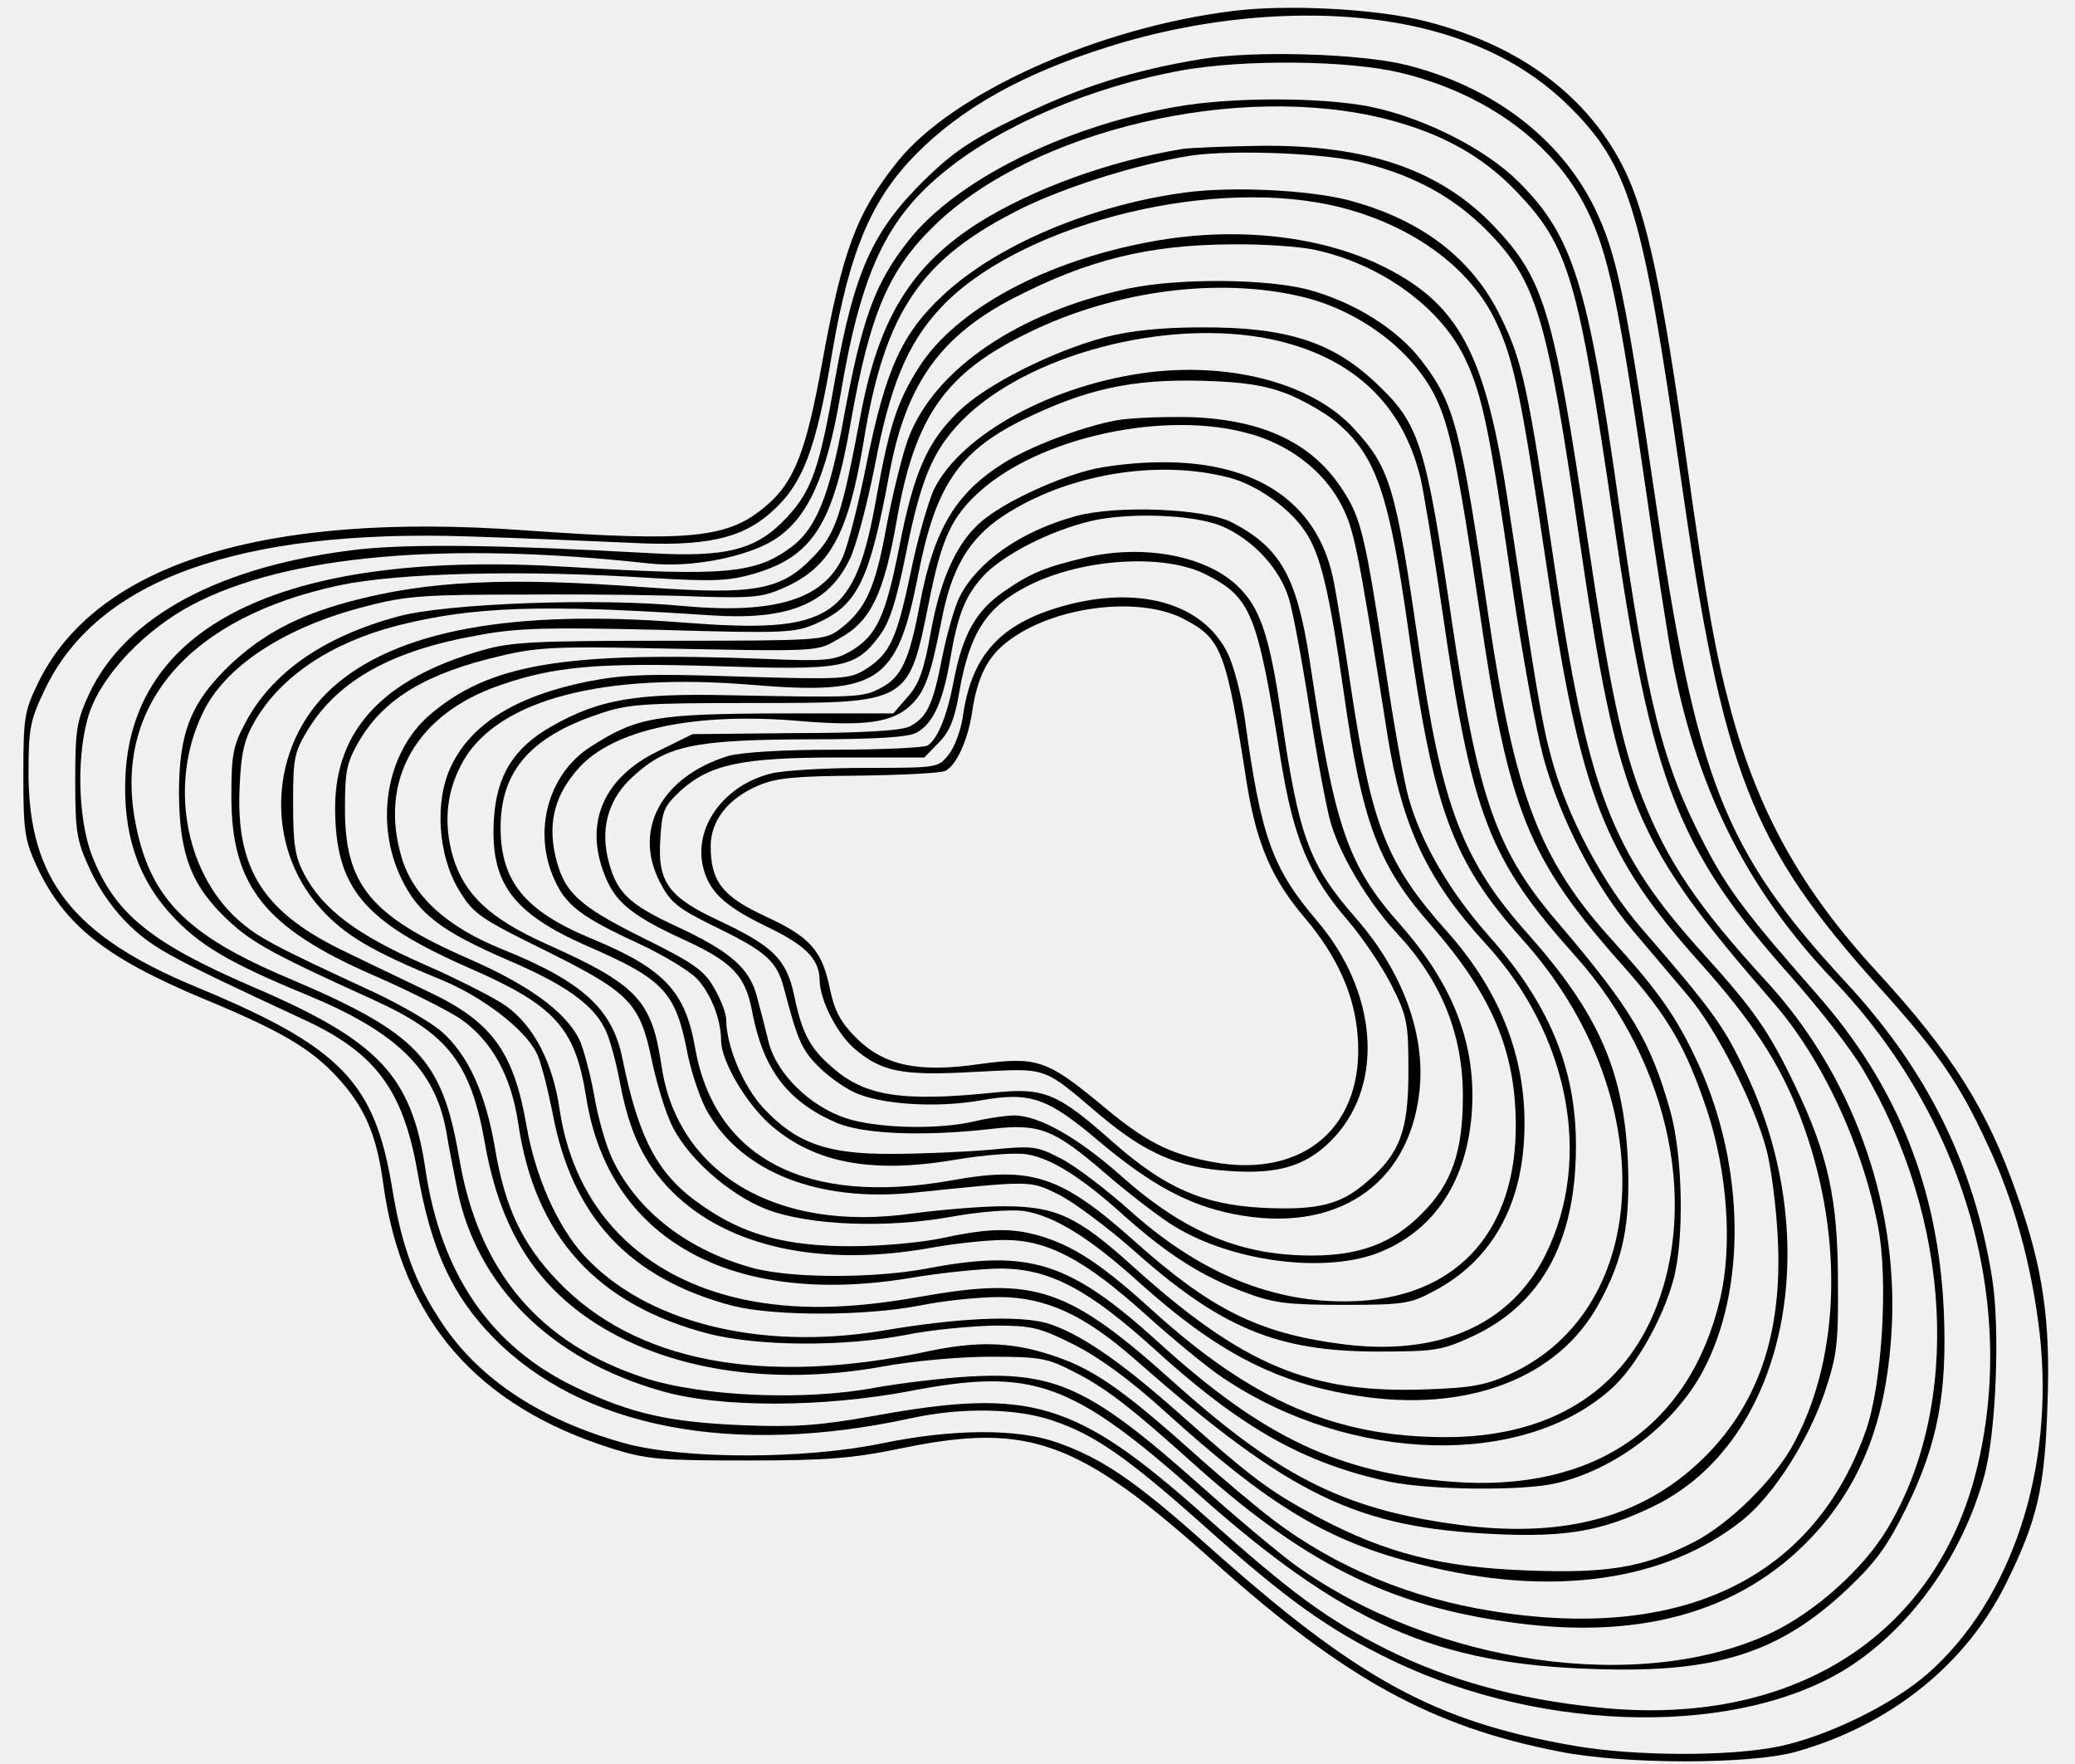
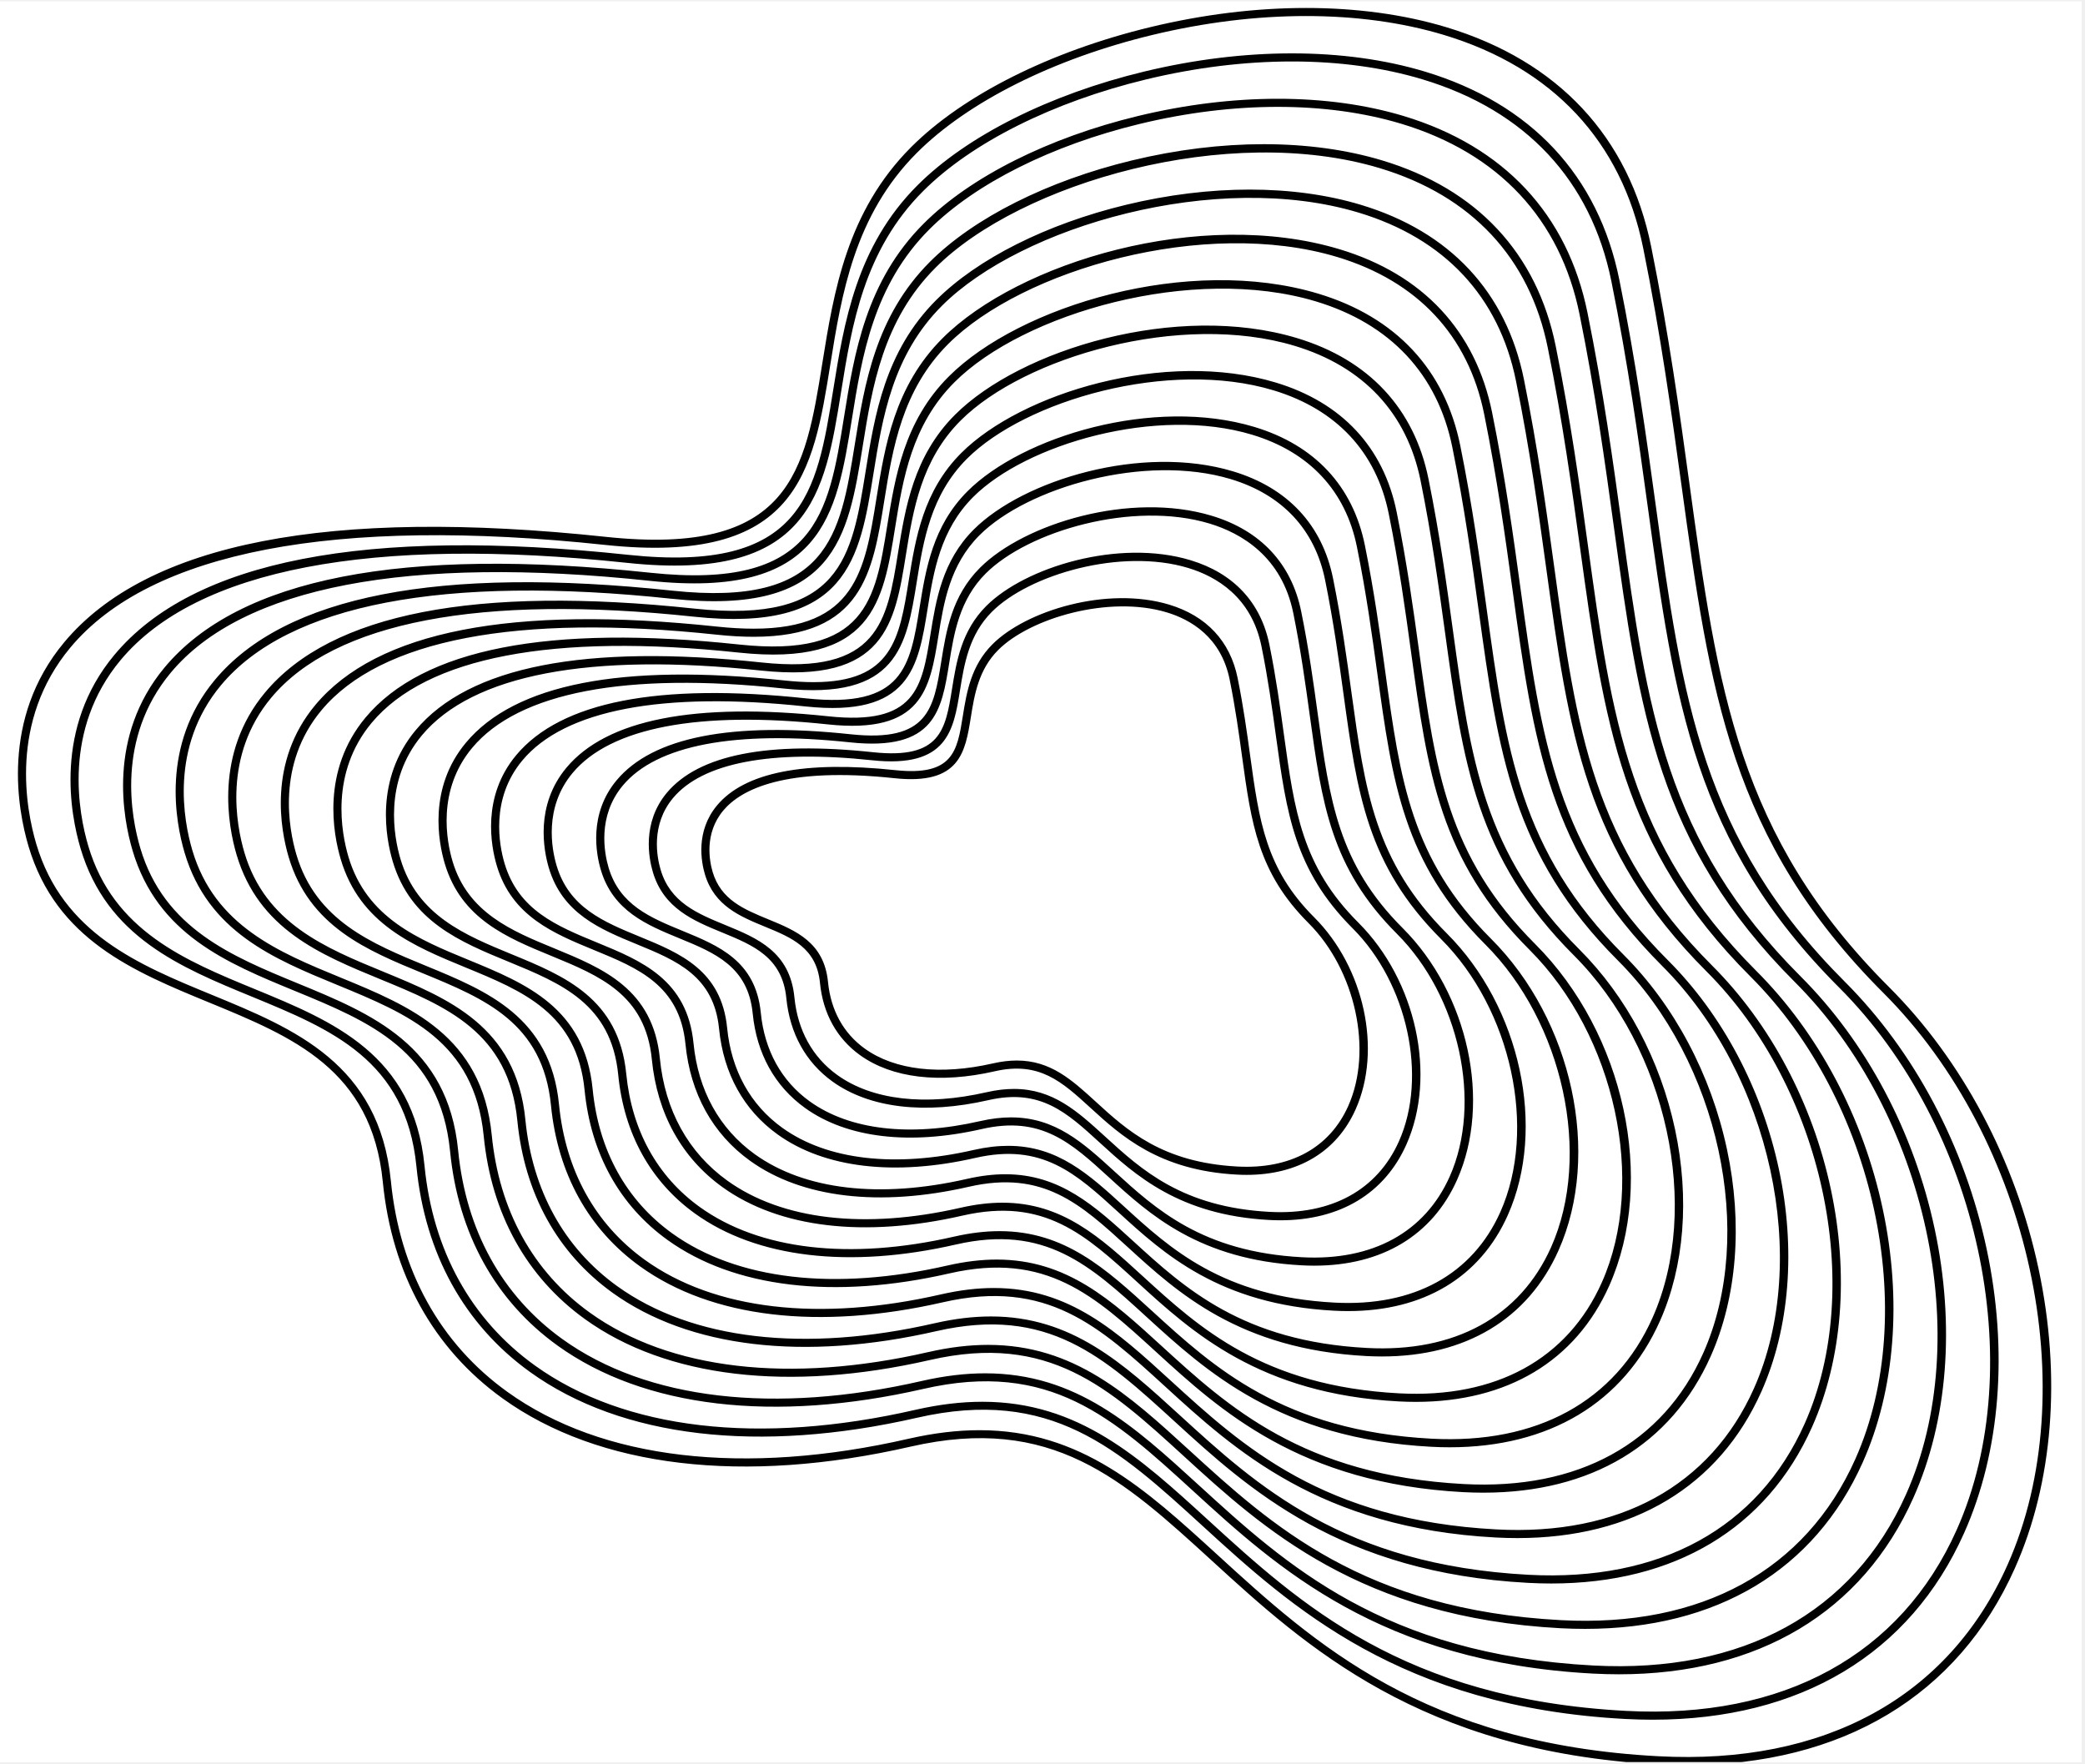
- <svg xmlns="http://www.w3.org/2000/svg" version="1.0" width="400pt" height="340pt" viewBox="0 0 400 340" preserveAspectRatio="xMidYMid meet">
-   <g transform="translate(0,340) scale(0.1,-0.1)" fill="#000000" stroke="none">
-     <path d="M2378 3379 c-262 -32 -544 -159 -649 -292 -78 -98 -105 -170 -145 -391 -30 -165 -53 -225 -106 -270 -74 -64 -145 -71 -469 -48 -501 36 -823 -65 -935 -293 -27 -56 -29 -67 -29 -180 0 -108 3 -125 26 -175 53 -113 132 -176 321 -255 150 -62 207 -96 258 -151 53 -58 76 -110 89 -207 36 -261 180 -427 441 -509 67 -21 94 -23 260 -23 155 0 204 4 300 24 244 50 339 15 600 -219 251 -225 419 -318 666 -366 124 -25 365 -25 454 -1 183 51 331 169 408 327 60 121 74 184 79 345 6 161 -9 262 -59 403 -57 164 -125 271 -268 427 -147 159 -231 310 -284 508 -29 108 -45 195 -86 487 -46 325 -75 462 -117 550 -69 143 -202 243 -385 289 -93 24 -265 33 -370 20z m340 -28 c125 -26 228 -78 306 -155 117 -116 142 -199 216 -716 81 -568 135 -707 380 -980 115 -127 156 -186 211 -305 52 -110 86 -236 101 -366 29 -260 -54 -512 -215 -654 -68 -60 -193 -121 -287 -141 -96 -20 -279 -19 -395 1 -270 47 -418 128 -708 387 -139 124 -202 167 -290 198 -77 27 -201 26 -337 -2 -149 -31 -381 -31 -495 0 -160 44 -281 123 -353 232 -52 77 -78 149 -96 260 -34 205 -98 272 -381 389 -235 98 -320 207 -320 411 0 85 3 102 31 160 100 212 374 311 819 296 99 -3 236 -9 306 -12 147 -8 217 7 275 58 62 55 87 120 119 313 33 191 75 291 161 378 87 88 203 154 368 206 195 62 409 78 584 42z" />
-     <path d="M2315 3286 c-133 -22 -234 -54 -353 -112 -91 -44 -126 -68 -181 -122 -99 -98 -134 -175 -171 -382 -30 -172 -45 -215 -92 -266 -59 -64 -116 -79 -268 -70 -287 16 -459 18 -559 7 -267 -31 -449 -129 -519 -278 -24 -52 -27 -69 -27 -168 0 -100 3 -116 29 -172 18 -39 47 -80 78 -109 46 -43 79 -61 329 -177 143 -65 196 -137 224 -297 26 -149 67 -238 147 -319 170 -173 460 -229 802 -155 99 22 208 20 278 -5 79 -27 142 -71 288 -201 161 -144 241 -201 365 -261 295 -141 672 -146 881 -11 120 78 218 216 259 367 23 83 31 286 15 383 -35 218 -125 400 -283 570 -234 253 -287 389 -367 937 -56 380 -73 466 -116 554 -66 135 -198 235 -364 276 -89 22 -295 28 -395 11z m384 -26 c166 -40 297 -136 360 -264 41 -83 61 -178 111 -521 22 -154 47 -316 56 -360 49 -245 145 -433 309 -605 252 -264 356 -625 274 -948 -81 -319 -358 -492 -728 -453 -157 16 -289 53 -406 111 -116 58 -184 108 -350 256 -251 224 -337 250 -640 195 -108 -19 -151 -22 -255 -18 -140 6 -212 22 -318 72 -165 78 -262 218 -292 422 -27 180 -90 247 -333 351 -197 85 -265 141 -309 251 -29 74 -31 203 -5 279 26 74 108 159 197 206 182 96 488 123 881 80 80 -9 188 12 242 46 64 41 100 120 127 278 40 237 88 341 204 434 109 88 282 161 452 192 122 22 322 20 423 -4z" />
-     <path d="M2266 3194 c-218 -39 -423 -142 -514 -257 -65 -82 -90 -149 -126 -345 -27 -147 -53 -211 -100 -246 -70 -52 -127 -57 -425 -39 -542 35 -842 -105 -859 -398 -6 -112 22 -200 88 -272 53 -58 111 -93 265 -156 170 -71 243 -142 265 -260 5 -31 15 -81 21 -111 37 -188 181 -331 394 -391 113 -33 312 -32 480 0 236 45 310 19 555 -199 280 -249 458 -328 765 -337 234 -8 355 31 486 154 56 53 78 84 114 157 61 124 79 223 72 381 -11 236 -90 433 -244 608 -138 157 -173 204 -216 287 -82 157 -111 269 -167 665 -59 418 -88 510 -192 614 -64 64 -184 125 -290 146 -95 18 -266 18 -372 -1z m408 -24 c105 -27 185 -71 251 -141 99 -104 117 -165 185 -629 74 -510 123 -636 344 -884 53 -60 115 -139 137 -177 172 -289 191 -647 47 -886 -46 -77 -139 -160 -223 -200 -251 -119 -651 -62 -919 131 -34 25 -115 93 -181 152 -210 187 -278 220 -444 211 -53 -3 -136 -13 -186 -22 -133 -25 -331 -17 -442 19 -203 66 -321 205 -358 425 -33 191 -80 240 -330 346 -199 84 -268 156 -295 305 -40 223 107 391 395 452 114 24 355 30 600 14 120 -7 149 -6 198 8 113 33 153 95 187 292 37 210 73 294 162 380 190 184 588 277 872 204z" />
-     <path d="M2280 3113 c-141 -23 -289 -77 -393 -142 -129 -82 -192 -183 -227 -366 -38 -202 -49 -234 -94 -280 -61 -63 -112 -72 -320 -57 -271 20 -421 13 -574 -28 -99 -27 -165 -62 -228 -121 -76 -73 -99 -130 -99 -249 1 -118 24 -178 96 -245 46 -43 89 -66 283 -154 140 -64 184 -121 211 -276 28 -157 91 -263 203 -339 143 -96 346 -129 563 -90 60 11 149 19 209 19 96 0 110 -3 160 -29 63 -32 108 -67 235 -181 219 -196 387 -277 640 -306 248 -28 441 38 572 196 81 99 122 217 130 380 11 242 -78 487 -245 667 -128 140 -187 226 -236 350 -39 100 -63 212 -106 501 -65 437 -83 499 -180 601 -103 108 -243 157 -449 155 -69 -1 -137 -4 -151 -6z m353 -28 c96 -25 168 -65 230 -126 99 -100 118 -162 181 -594 76 -518 104 -586 375 -898 94 -108 172 -275 202 -435 19 -101 7 -301 -24 -389 -100 -285 -355 -408 -722 -348 -157 25 -301 85 -420 175 -28 21 -100 81 -160 135 -138 123 -193 160 -274 185 -75 24 -141 25 -234 5 -318 -67 -563 -20 -712 136 -69 72 -102 143 -121 257 -18 105 -52 179 -102 223 -20 18 -79 52 -132 77 -195 90 -224 106 -262 140 -103 93 -132 265 -67 398 43 91 161 167 317 206 76 20 114 22 307 22 121 1 272 -1 335 -4 100 -3 121 -1 161 17 90 40 124 103 154 283 41 252 111 353 308 450 87 42 222 84 322 100 82 12 267 5 338 -15z" />
-     <path d="M2285 3029 c-180 -24 -363 -101 -466 -197 -80 -74 -111 -142 -148 -323 -16 -81 -37 -163 -47 -184 -38 -81 -131 -109 -308 -93 -162 16 -456 5 -548 -20 -145 -39 -245 -109 -296 -207 -23 -43 -26 -62 -26 -140 0 -172 64 -253 272 -344 67 -29 142 -67 167 -83 61 -41 100 -109 114 -203 32 -219 152 -350 368 -406 97 -24 258 -25 379 -2 49 10 125 17 170 18 73 0 87 -3 155 -37 49 -25 108 -68 174 -128 201 -182 314 -251 491 -295 253 -65 474 -34 623 85 59 47 126 152 158 245 24 72 27 93 26 215 0 158 -19 245 -83 378 -49 103 -79 146 -174 251 -181 199 -225 314 -291 761 -49 331 -60 383 -101 467 -55 115 -155 191 -298 228 -77 19 -222 26 -311 14z m279 -24 c149 -32 271 -118 321 -228 34 -73 48 -144 95 -459 66 -451 110 -565 300 -777 96 -107 151 -191 189 -290 85 -220 81 -461 -10 -631 -37 -71 -126 -158 -195 -193 -95 -48 -164 -60 -319 -54 -166 6 -272 33 -403 102 -95 51 -125 73 -267 199 -118 105 -197 158 -258 176 -55 15 -171 10 -317 -15 -238 -39 -458 17 -576 147 -50 56 -92 150 -109 248 -25 144 -67 201 -190 259 -33 16 -103 49 -156 75 -161 76 -215 160 -207 321 3 66 9 91 31 128 50 84 145 148 272 181 146 37 278 42 605 20 148 -10 225 21 267 106 13 25 34 106 49 180 29 155 63 237 125 304 144 158 505 254 753 201z" />
-     <path d="M2223 2935 c-206 -37 -379 -130 -451 -242 -42 -66 -57 -111 -82 -249 -42 -238 -86 -266 -372 -244 -331 26 -555 -15 -678 -126 -121 -110 -132 -303 -22 -425 46 -51 97 -82 234 -138 79 -33 159 -94 182 -140 8 -14 21 -66 31 -115 37 -202 149 -321 348 -373 80 -20 255 -20 362 1 44 9 112 16 150 16 91 0 165 -34 264 -121 299 -263 427 -324 696 -336 135 -6 204 6 303 54 257 125 336 514 172 847 -38 80 -65 116 -195 266 -74 85 -144 216 -174 328 -19 68 -30 137 -82 480 -45 305 -96 399 -254 474 -120 55 -277 71 -432 43z m309 -16 c130 -27 248 -113 294 -214 32 -68 47 -143 89 -434 19 -130 46 -278 60 -330 32 -118 99 -248 173 -335 31 -37 79 -93 105 -124 55 -64 128 -207 152 -297 9 -33 19 -110 22 -170 10 -187 -39 -327 -150 -432 -112 -106 -258 -146 -448 -124 -230 28 -357 90 -561 272 -209 188 -270 209 -492 170 -139 -25 -244 -26 -341 -6 -199 42 -327 174 -356 365 -13 91 -49 161 -102 200 -22 16 -93 52 -159 81 -130 57 -195 106 -231 173 -18 34 -22 57 -22 137 0 89 2 99 30 145 59 94 162 151 329 180 75 14 135 15 348 10 240 -7 260 -6 301 12 81 36 103 82 142 292 32 171 99 264 242 337 140 72 257 101 415 102 59 1 131 -4 160 -10z" />
-     <path d="M2176 2844 c-214 -46 -375 -156 -425 -289 -11 -29 -30 -106 -42 -169 -22 -122 -41 -162 -92 -200 -27 -20 -40 -21 -325 -21 -257 0 -306 -2 -361 -18 -191 -54 -284 -153 -285 -302 0 -157 54 -221 259 -311 165 -72 204 -115 225 -249 43 -273 278 -404 620 -349 63 11 145 19 181 19 93 -1 167 -40 294 -155 167 -152 289 -221 454 -256 77 -16 256 -18 320 -3 114 26 228 113 283 215 85 158 82 394 -7 591 -42 91 -74 138 -168 242 -139 153 -187 280 -237 619 -54 366 -66 414 -129 496 -47 62 -131 114 -220 138 -82 21 -249 22 -345 2z m334 -16 c109 -26 210 -101 255 -189 29 -56 45 -134 86 -409 57 -394 93 -484 279 -693 86 -97 120 -156 160 -275 40 -120 50 -263 26 -365 -58 -247 -244 -374 -517 -353 -219 17 -365 86 -566 269 -171 155 -248 180 -446 142 -102 -19 -256 -19 -332 0 -128 34 -227 110 -275 212 -12 25 -28 81 -35 124 -8 43 -21 91 -29 107 -28 54 -99 105 -217 156 -184 81 -234 141 -234 286 0 75 3 90 28 133 48 81 130 130 273 163 66 16 110 18 264 15 363 -7 341 -8 389 19 60 33 85 86 110 229 35 200 94 283 256 361 167 81 366 106 525 68z" />
-     <path d="M2130 2750 c-101 -27 -229 -91 -282 -143 -60 -58 -86 -116 -114 -259 -27 -137 -44 -173 -94 -203 -32 -18 -47 -20 -165 -15 -391 15 -534 -10 -649 -110 -82 -73 -104 -207 -52 -314 33 -68 77 -101 206 -157 106 -45 162 -84 185 -130 9 -15 22 -63 30 -105 18 -97 47 -157 101 -211 107 -107 288 -146 499 -108 44 8 107 15 141 15 84 0 154 -37 274 -145 52 -47 119 -102 148 -121 246 -165 579 -174 749 -20 46 41 99 135 119 210 21 78 18 237 -6 324 -38 135 -74 196 -217 364 -118 137 -153 238 -203 572 -52 354 -63 389 -150 470 -83 78 -173 106 -335 105 -75 0 -134 -6 -185 -19z m321 -4 c155 -33 252 -123 287 -266 6 -25 25 -139 42 -255 58 -400 89 -480 258 -669 184 -206 242 -493 142 -705 -69 -144 -205 -221 -393 -221 -211 0 -372 69 -564 243 -91 83 -146 121 -206 141 -60 20 -106 20 -199 0 -41 -9 -120 -16 -178 -16 -125 0 -206 22 -286 78 -85 58 -122 126 -154 283 -19 96 -77 149 -231 211 -109 44 -173 103 -195 178 -44 149 29 276 189 331 106 37 190 44 418 37 245 -8 267 -4 314 58 20 27 32 64 51 157 29 146 52 200 107 257 126 129 397 200 598 158z" />
-     <path d="M2220 2683 c-187 -22 -367 -119 -420 -227 -11 -25 -32 -97 -45 -162 -27 -128 -40 -155 -88 -185 -30 -18 -44 -19 -242 -13 -177 6 -223 4 -294 -10 -137 -28 -222 -81 -261 -162 -33 -67 -26 -173 15 -240 28 -46 40 -54 168 -117 161 -80 180 -100 203 -208 8 -40 24 -94 36 -121 27 -64 111 -140 186 -169 81 -31 231 -37 357 -14 56 10 114 14 138 11 59 -9 128 -52 222 -137 149 -134 263 -194 420 -219 212 -34 389 33 467 177 48 87 61 154 56 277 -8 172 -57 283 -191 434 -128 143 -168 248 -212 557 -45 309 -55 343 -126 420 -78 84 -229 126 -389 108z m261 -42 c30 -12 75 -37 98 -57 74 -64 99 -137 136 -399 49 -349 85 -445 221 -597 265 -296 253 -708 -24 -836 -48 -22 -75 -27 -164 -30 -222 -8 -352 46 -564 237 -107 97 -149 116 -249 116 -44 0 -124 -7 -177 -14 -260 -37 -453 77 -483 286 -19 126 -46 155 -225 235 -106 48 -155 94 -177 167 -19 67 -12 129 21 186 69 117 269 169 555 145 245 -20 280 3 321 212 33 170 77 236 198 297 124 61 213 81 352 77 77 -2 120 -9 161 -25z" />
-     <path d="M2153 2590 c-66 -12 -169 -51 -219 -83 -92 -58 -133 -127 -160 -267 -21 -113 -36 -145 -76 -166 -35 -18 -42 -19 -293 -14 -179 4 -250 -8 -340 -59 -75 -42 -108 -96 -113 -181 -7 -122 36 -180 179 -243 150 -65 172 -89 195 -211 8 -37 25 -88 39 -111 67 -115 213 -172 395 -154 232 24 225 24 282 -4 29 -15 92 -62 141 -105 169 -151 278 -197 472 -197 111 0 124 2 183 29 125 58 191 168 199 331 9 167 -42 300 -166 440 -76 86 -130 178 -155 265 -9 30 -29 143 -45 250 -39 256 -47 290 -81 343 -58 92 -153 138 -295 143 -49 1 -113 -1 -142 -6z m256 -26 c76 -21 140 -70 174 -132 27 -50 33 -77 92 -451 28 -175 77 -278 189 -400 160 -174 207 -413 116 -598 -68 -138 -209 -199 -398 -173 -157 21 -248 67 -392 195 -144 129 -200 148 -355 120 -279 -50 -457 41 -495 255 -19 110 -60 153 -200 211 -128 53 -175 110 -175 214 0 108 57 174 187 218 57 20 84 22 298 22 305 0 301 -2 341 196 24 120 43 163 98 212 117 105 358 157 520 111z" />
-     <path d="M2100 2494 c-73 -19 -167 -64 -208 -99 -47 -40 -79 -109 -98 -215 -13 -73 -23 -100 -45 -124 l-27 -31 -219 0 c-239 -1 -275 -7 -364 -64 -82 -52 -113 -163 -70 -257 22 -49 52 -72 163 -123 45 -21 95 -51 110 -66 27 -27 48 -79 48 -120 0 -40 48 -121 94 -162 85 -75 197 -96 359 -68 56 9 114 14 137 10 48 -8 106 -45 189 -120 83 -74 150 -116 231 -146 56 -21 83 -24 190 -24 116 0 129 2 175 27 106 56 166 157 173 293 8 146 -42 280 -148 399 -117 131 -145 202 -185 465 -14 95 -30 194 -36 220 -32 144 -149 222 -332 220 -45 0 -107 -7 -137 -15z m271 -15 c50 -13 115 -58 144 -102 30 -43 47 -113 75 -309 36 -255 66 -335 170 -453 116 -133 162 -241 162 -385 0 -199 -108 -323 -294 -337 -158 -11 -307 46 -448 172 -47 42 -107 88 -135 102 -46 24 -54 25 -135 17 -47 -4 -132 -8 -190 -8 -126 -1 -186 21 -249 89 -38 41 -71 119 -71 169 0 12 -10 39 -23 61 -19 34 -38 48 -137 97 -127 63 -154 89 -170 161 -14 65 1 117 46 167 68 75 225 108 429 90 123 -10 175 -3 211 31 27 26 38 56 59 163 19 100 52 157 118 201 122 81 299 111 438 74z" />
-     <path d="M2073 2405 c-105 -29 -188 -87 -223 -155 -10 -20 -25 -73 -34 -118 -17 -89 -29 -115 -62 -132 -14 -8 -91 -13 -220 -13 l-199 -2 -67 -33 c-104 -51 -142 -137 -103 -237 20 -53 52 -80 155 -127 93 -43 117 -69 130 -138 21 -110 67 -172 160 -213 51 -23 168 -28 300 -13 94 11 121 0 219 -84 40 -35 96 -78 123 -96 113 -76 307 -102 414 -55 102 44 161 137 171 264 10 131 -34 247 -137 364 -102 115 -127 186 -175 508 -25 163 -56 219 -150 268 -52 27 -223 34 -302 12z m282 -19 c61 -26 113 -83 130 -141 8 -27 26 -124 40 -215 14 -91 32 -187 40 -215 18 -63 73 -155 128 -214 86 -92 127 -195 127 -314 0 -108 -22 -170 -80 -227 -55 -56 -119 -80 -211 -80 -137 0 -245 45 -365 151 -85 76 -161 119 -209 119 -16 0 -50 -5 -75 -11 -71 -17 -191 -14 -250 6 -69 23 -132 85 -148 145 -6 25 -16 64 -22 86 -14 57 -50 89 -155 138 -97 45 -118 67 -134 135 -13 60 4 114 50 155 64 59 117 70 334 71 134 0 197 4 212 13 31 17 49 56 63 132 16 95 29 128 63 167 37 42 130 90 211 109 75 17 198 12 251 -10z" />
-     <path d="M2095 2326 c-80 -19 -108 -30 -161 -67 -52 -36 -78 -81 -95 -169 -13 -69 -31 -114 -51 -127 -7 -4 -87 -8 -178 -8 -103 0 -180 -5 -206 -12 -129 -40 -184 -142 -132 -243 20 -39 33 -50 104 -85 101 -49 121 -67 135 -119 26 -99 34 -118 64 -149 18 -19 50 -42 71 -52 50 -24 159 -31 244 -16 96 17 129 6 230 -80 99 -83 172 -122 258 -139 196 -39 337 54 358 234 13 110 -31 232 -122 336 -90 103 -110 155 -144 390 -23 157 -41 210 -86 252 -61 57 -179 79 -289 54z m231 -34 c86 -44 98 -74 143 -357 25 -152 54 -222 130 -310 28 -33 66 -89 84 -125 30 -60 32 -72 32 -165 0 -114 -16 -158 -79 -212 -51 -45 -95 -56 -201 -51 -116 6 -189 38 -290 127 -107 95 -132 105 -230 95 -176 -18 -248 -7 -311 49 -43 37 -58 66 -73 138 -15 70 -40 95 -144 144 -99 46 -120 75 -114 159 3 53 7 62 39 92 57 51 117 64 306 64 l164 0 27 28 c21 21 31 44 40 97 20 115 52 165 133 206 104 53 264 63 344 21z" />
-     <path d="M2065 2236 c-132 -33 -192 -94 -209 -218 -4 -26 -16 -58 -27 -72 -20 -26 -22 -26 -160 -26 -77 0 -160 -5 -183 -11 -88 -22 -146 -99 -132 -174 10 -51 40 -80 120 -119 78 -37 106 -64 106 -106 1 -39 34 -103 68 -132 52 -44 92 -52 231 -44 142 7 129 12 241 -83 88 -74 152 -102 250 -108 98 -7 153 11 204 67 95 105 80 280 -35 415 -87 102 -108 162 -139 387 -7 49 -22 107 -34 130 -46 92 -162 128 -301 94z m215 -28 c75 -39 83 -58 124 -321 19 -115 48 -182 112 -257 61 -72 95 -147 101 -225 15 -174 -102 -277 -278 -245 -86 16 -131 39 -220 114 -101 83 -121 90 -231 75 -118 -17 -184 -3 -238 51 -29 29 -41 51 -50 93 -15 75 -38 101 -125 141 -82 38 -105 67 -105 135 0 49 33 92 92 117 35 15 72 18 193 19 83 1 158 5 167 9 21 10 44 59 52 114 10 67 30 107 69 136 87 67 250 88 337 44z" />
+ <svg xmlns="http://www.w3.org/2000/svg" width="402" zoomAndPan="magnify" viewBox="0 0 301.5 255" height="340" preserveAspectRatio="xMidYMid meet" version="1.0">
+   <defs>
+     <clipPath id="2b196e75ba">
+       <path d="M 0 0.211 L 301 0.211 L 301 254.789 L 0 254.789 Z M 0 0.211 " clip-rule="nonzero" />
+     </clipPath>
+     <clipPath id="1494f8a2c2">
+       <path d="M 2 1 L 297 1 L 297 254.789 L 2 254.789 Z M 2 1 " clip-rule="nonzero" />
+     </clipPath>
+   </defs>
+   <g clip-path="url(#2b196e75ba)">
+     <path fill="#ffffff" d="M 0 0.211 L 301.5 0.211 L 301.5 262.711 L 0 262.711 Z M 0 0.211 " fill-opacity="1" fill-rule="nonzero" />
+     <path fill="#ffffff" d="M 0 0.211 L 301.5 0.211 L 301.5 255.211 L 0 255.211 Z M 0 0.211 " fill-opacity="1" fill-rule="nonzero" />
+   </g>
+   <g clip-path="url(#1494f8a2c2)">
+     <path fill="#000000" d="M 294.781 183.453 C 291.438 167.785 283.762 153.324 273.168 142.734 C 251.309 120.891 248.367 99.527 244.301 69.957 C 242.906 59.805 241.32 48.301 238.766 35.66 C 235.555 19.777 225.305 8.809 209.129 3.93 C 196.836 0.227 181.625 0.227 166.297 3.934 C 151.883 7.422 139.297 13.734 131.766 21.262 C 122.438 30.586 120.562 42.238 118.914 52.516 C 116.402 68.145 114.41 80.488 87.586 77.625 C 47.609 73.367 21.266 78.5 9.277 92.883 C 0.027 103.98 2.59 117.195 4.121 122.359 C 8.125 135.863 19.359 140.484 30.227 144.953 C 42.328 149.93 53.758 154.629 55.355 170.891 C 56.664 184.168 62.652 194.996 72.676 202.207 C 86.598 212.219 107.543 214.699 131.664 209.18 C 152.086 204.504 162.32 213.859 175.277 225.703 C 188.723 237.996 205.457 253.297 239.711 255.117 C 241.129 255.191 242.523 255.23 243.898 255.23 C 266.363 255.227 283.129 245.219 291.359 226.758 C 296.883 214.379 298.098 199 294.781 183.453 Z M 290.293 226.281 C 281.766 245.398 263.828 255.238 239.777 253.945 C 205.941 252.148 190.07 237.641 176.066 224.84 C 165.613 215.285 156.34 206.801 141.637 206.801 C 138.496 206.801 135.105 207.191 131.402 208.035 C 107.621 213.477 87.004 211.07 73.363 201.254 C 63.621 194.246 57.797 183.707 56.523 170.777 C 54.855 153.812 42.562 148.758 30.676 143.867 C 20.062 139.504 9.09 134.992 5.242 122.023 C 3.766 117.039 1.289 104.297 10.176 93.633 C 21.734 79.766 48.461 74.633 87.461 78.789 C 115.398 81.77 117.562 68.297 120.07 52.699 C 121.695 42.598 123.535 31.145 132.594 22.09 C 139.977 14.711 152.363 8.508 166.574 5.07 C 181.699 1.41 196.695 1.402 208.789 5.051 C 224.527 9.793 234.496 20.457 237.617 35.891 C 240.168 48.496 241.746 59.98 243.141 70.113 C 247.238 99.91 250.199 121.438 272.336 143.562 C 293.609 164.82 301.496 201.156 290.293 226.281 Z M 266.773 141.957 C 246.055 121.254 243.27 101.004 239.414 72.977 C 238.09 63.352 236.59 52.445 234.164 40.461 C 231.117 25.391 221.395 14.98 206.047 10.352 C 194.391 6.84 179.961 6.84 165.422 10.355 C 151.754 13.66 139.812 19.652 132.672 26.793 C 123.82 35.641 122.043 46.688 120.477 56.438 C 118.098 71.238 116.211 82.926 90.809 80.223 C 52.898 76.184 27.91 81.051 16.539 94.699 C 7.758 105.23 10.191 117.77 11.645 122.668 C 15.445 135.488 26.105 139.871 36.414 144.109 C 47.879 148.824 58.703 153.277 60.219 168.676 C 61.461 181.273 67.141 191.547 76.652 198.391 C 89.855 207.887 109.727 210.234 132.602 205.004 C 151.945 200.574 161.645 209.441 173.922 220.664 C 186.676 232.32 202.543 246.832 235.031 248.559 C 236.375 248.629 237.699 248.664 239 248.664 C 260.312 248.664 276.219 239.168 284.027 221.652 C 289.266 209.91 290.418 195.32 287.273 180.578 C 284.102 165.719 276.82 152.004 266.773 141.957 Z M 282.961 221.176 C 274.883 239.289 257.887 248.609 235.094 247.387 C 203.027 245.684 187.984 231.934 174.715 219.801 C 164.797 210.734 156 202.691 142.051 202.691 C 139.07 202.691 135.852 203.059 132.34 203.863 C 109.797 209.02 90.266 206.738 77.34 197.438 C 68.109 190.801 62.594 180.812 61.387 168.562 C 59.801 152.461 48.141 147.668 36.859 143.027 C 26.805 138.895 16.41 134.617 12.77 122.336 C 11.367 117.617 9.023 105.547 17.438 95.449 C 28.387 82.309 53.715 77.449 90.684 81.387 C 117.195 84.215 119.254 71.43 121.633 56.625 C 123.172 47.051 124.914 36.199 133.5 27.621 C 140.496 20.629 152.23 14.75 165.699 11.492 C 180.035 8.027 194.246 8.02 205.711 11.477 C 220.617 15.969 230.062 26.074 233.016 40.691 C 235.434 52.641 236.93 63.531 238.254 73.137 C 242.141 101.391 244.949 121.805 265.941 142.789 C 286.102 162.934 293.578 197.367 282.961 221.176 Z M 234.527 75.996 C 233.277 66.898 231.855 56.586 229.566 45.258 C 226.684 31 217.484 21.152 202.965 16.773 C 191.941 13.453 178.297 13.453 164.551 16.777 C 151.621 19.902 140.332 25.57 133.574 32.324 C 125.199 40.691 123.523 51.145 122.039 60.363 C 119.793 74.336 118.012 85.371 94.031 82.816 C 58.184 78.996 34.559 83.605 23.801 96.512 C 15.492 106.48 17.793 118.344 19.168 122.98 C 22.766 135.109 32.848 139.258 42.602 143.27 C 53.426 147.719 63.652 151.926 65.082 166.461 C 66.254 178.379 71.633 188.098 80.629 194.57 C 93.117 203.555 111.91 205.777 133.539 200.828 C 151.816 196.648 160.973 205.02 172.566 215.621 C 184.625 226.645 199.633 240.363 230.352 241.996 C 231.625 242.062 232.871 242.098 234.105 242.098 C 254.262 242.098 269.309 233.117 276.695 216.547 C 281.648 205.441 282.738 191.645 279.762 177.699 C 276.766 163.648 269.883 150.68 260.375 141.18 C 240.805 121.617 238.172 102.48 234.527 75.996 Z M 275.625 216.07 C 267.996 233.18 251.953 241.977 230.414 240.828 C 200.113 239.219 185.898 226.223 173.359 214.758 C 163.98 206.188 155.66 198.578 142.465 198.578 C 139.645 198.578 136.602 198.926 133.277 199.688 C 111.98 204.559 93.527 202.406 81.312 193.621 C 72.598 187.348 67.387 177.918 66.25 166.348 C 64.75 151.109 53.715 146.574 43.047 142.188 C 33.551 138.281 23.73 134.242 20.293 122.648 C 18.969 118.191 16.754 106.793 24.699 97.262 C 35.043 84.848 58.977 80.262 93.906 83.98 C 119 86.656 120.945 74.559 123.195 60.551 C 124.648 51.504 126.297 41.254 134.402 33.152 C 141.012 26.547 152.102 20.992 164.824 17.914 C 178.375 14.637 191.797 14.633 202.629 17.895 C 216.707 22.141 225.625 31.684 228.418 45.488 C 230.703 56.781 232.117 67.074 233.367 76.156 C 237.043 102.867 239.695 122.168 259.551 142.008 C 278.594 161.047 285.656 193.578 275.625 216.07 Z M 229.641 79.016 C 228.461 70.445 227.125 60.73 224.965 50.055 C 222.246 36.613 213.574 27.324 199.883 23.199 C 189.492 20.066 176.633 20.066 163.676 23.199 C 151.488 26.145 140.848 31.488 134.477 37.852 C 126.582 45.746 125 55.598 123.602 64.289 C 121.488 77.434 119.812 87.812 97.254 85.41 C 63.473 81.809 41.203 86.156 31.062 98.324 C 23.227 107.73 25.395 118.918 26.691 123.293 C 30.086 134.738 39.594 138.645 48.785 142.426 C 58.977 146.617 68.598 150.574 69.945 164.25 C 71.051 175.484 76.121 184.648 84.605 190.754 C 96.379 199.223 114.09 201.316 134.477 196.652 C 151.672 192.719 160.297 200.602 171.215 210.582 C 182.578 220.973 196.719 233.898 225.672 235.438 C 226.871 235.5 228.051 235.531 229.211 235.531 C 248.215 235.531 262.398 227.062 269.363 211.441 C 274.031 200.973 275.059 187.969 272.254 174.824 C 269.43 161.582 262.941 149.359 253.984 140.406 C 235.551 121.984 233.07 103.961 229.641 79.016 Z M 268.293 210.965 C 261.113 227.07 246 235.348 225.734 234.27 C 197.199 232.754 183.816 220.516 172.004 209.719 C 163.164 201.641 155.32 194.465 142.879 194.465 C 140.219 194.465 137.352 194.793 134.215 195.512 C 114.16 200.098 96.785 198.07 85.289 189.801 C 77.086 183.902 72.18 175.023 71.109 164.133 C 69.695 149.758 59.293 145.48 49.23 141.344 C 40.289 137.668 31.047 133.867 27.816 122.961 C 26.57 118.766 24.488 108.043 31.961 99.074 C 41.699 87.391 64.23 83.07 97.129 86.578 C 120.809 89.102 122.633 77.688 124.758 64.473 C 126.125 55.957 127.676 46.305 135.305 38.684 C 147.547 26.449 177.617 17.711 199.543 24.32 C 212.797 28.316 221.188 37.293 223.816 50.289 C 225.969 60.926 227.301 70.621 228.477 79.176 C 231.941 104.348 234.441 122.535 253.152 141.234 C 271.09 159.156 277.738 189.785 268.293 210.965 Z M 224.754 82.035 C 223.645 73.988 222.391 64.871 220.367 54.855 C 217.812 42.223 209.664 33.496 196.801 29.621 C 187.039 26.676 174.965 26.68 162.801 29.621 C 151.359 32.387 141.363 37.406 135.383 43.383 C 127.961 50.797 126.477 60.051 125.164 68.211 C 123.184 80.531 121.621 90.258 100.477 88.008 C 68.758 84.625 47.848 88.707 38.324 100.137 C 30.957 108.977 32.996 119.492 34.215 123.605 C 37.406 134.359 46.336 138.035 54.973 141.586 C 64.523 145.512 73.547 149.223 74.809 162.035 C 75.844 172.59 80.609 181.199 88.582 186.934 C 99.641 194.887 116.273 196.855 135.414 192.477 C 151.535 188.789 159.621 196.184 169.859 205.543 C 180.527 215.297 193.809 227.434 220.992 228.879 C 222.117 228.938 223.223 228.969 224.312 228.969 C 242.164 228.969 255.484 221.012 262.031 206.336 C 266.414 196.504 267.379 184.293 264.746 171.949 C 262.094 159.516 256 148.035 247.59 139.629 C 230.297 122.348 227.973 105.438 224.754 82.035 Z M 260.961 205.859 C 254.227 220.961 240.059 228.715 221.055 227.711 C 194.289 226.289 181.73 214.809 170.652 204.68 C 162.352 197.09 154.984 190.355 143.297 190.355 C 140.797 190.355 138.098 190.664 135.152 191.336 C 116.34 195.641 100.047 193.738 89.266 185.984 C 81.574 180.453 76.977 172.129 75.973 161.922 C 74.645 148.406 64.871 144.387 55.418 140.5 C 47.035 137.055 38.367 133.492 35.34 123.273 C 34.176 119.34 32.219 109.293 39.223 100.887 C 48.355 89.934 69.492 85.883 100.352 89.172 C 122.605 91.543 124.324 80.816 126.32 68.398 C 127.605 60.41 129.059 51.359 136.211 44.211 C 147.691 32.738 175.898 24.539 196.461 30.742 C 208.887 34.484 216.754 42.902 219.219 55.086 C 221.238 65.066 222.488 74.164 223.594 82.191 C 226.844 105.824 229.191 122.898 246.762 140.457 C 263.582 157.27 269.82 185.996 260.961 205.859 Z M 219.867 85.055 C 218.832 77.535 217.66 69.016 215.766 59.652 C 213.375 47.836 205.754 39.672 193.719 36.043 C 173.547 29.961 147.262 37.945 136.289 48.914 C 129.344 55.852 127.953 64.504 126.727 72.137 C 125.062 82.504 123.715 90.91 108.98 90.906 C 107.383 90.906 105.629 90.809 103.699 90.605 C 74.051 87.445 54.496 91.262 45.586 101.953 C 38.691 110.227 40.602 120.07 41.738 123.918 C 44.727 133.984 53.078 137.422 61.16 140.742 C 70.074 144.41 78.496 147.875 79.672 159.82 C 80.645 169.695 85.098 177.754 92.559 183.117 C 102.898 190.559 118.453 192.398 136.352 188.305 C 151.398 184.863 158.949 191.766 168.508 200.504 C 178.48 209.621 190.895 220.969 216.312 222.32 C 217.363 222.375 218.398 222.402 219.418 222.402 C 236.117 222.402 248.578 214.961 254.699 201.234 C 258.797 192.039 259.703 180.617 257.238 169.078 C 254.758 157.449 249.062 146.715 241.195 138.855 C 225.047 122.715 222.875 106.918 219.867 85.055 Z M 253.629 200.758 C 247.344 214.848 234.121 222.102 216.371 221.148 C 191.375 219.824 179.645 209.098 169.297 199.641 C 161.535 192.543 154.645 186.242 143.711 186.242 C 141.375 186.242 138.848 186.531 136.09 187.16 C 118.527 191.18 103.309 189.406 93.242 182.168 C 86.062 177.004 81.773 169.238 80.836 159.707 C 79.59 147.059 70.445 143.297 61.605 139.66 C 53.781 136.441 45.688 133.117 42.863 123.582 C 41.777 119.918 39.953 110.543 46.484 102.703 C 55.008 92.477 74.75 88.695 103.574 91.766 C 105.543 91.977 107.336 92.078 108.977 92.078 C 124.707 92.074 126.191 82.848 127.883 72.324 C 129.082 64.863 130.441 56.41 137.113 49.742 C 147.836 39.027 174.176 31.375 193.379 37.164 C 204.973 40.66 212.32 48.516 214.617 59.883 C 216.504 69.211 217.672 77.711 218.707 85.215 C 221.742 107.305 223.938 123.262 240.367 139.68 C 256.074 155.379 261.898 182.207 253.629 200.758 Z M 214.98 88.074 C 214.016 81.082 212.926 73.16 211.164 64.449 C 208.941 53.445 201.84 45.844 190.637 42.465 C 171.867 36.809 147.402 44.234 137.191 54.445 C 130.727 60.906 129.434 68.957 128.289 76.062 C 126.578 86.727 125.219 95.145 106.922 93.199 C 79.336 90.254 61.141 93.812 52.848 103.766 C 46.422 111.477 48.203 120.645 49.266 124.227 C 52.047 133.609 59.824 136.809 67.344 139.902 C 75.621 143.305 83.441 146.52 84.531 157.605 C 85.438 166.801 89.586 174.301 96.531 179.297 C 106.16 186.223 120.633 187.938 137.289 184.129 C 151.258 180.93 158.273 187.344 167.152 195.461 C 176.434 203.945 187.98 214.504 211.629 215.762 C 212.609 215.812 213.574 215.836 214.523 215.836 C 230.066 215.836 241.664 208.91 247.367 196.129 C 251.184 187.57 252.023 176.941 249.73 166.199 C 247.422 155.379 242.121 145.391 234.801 138.078 C 219.793 123.078 217.773 108.398 214.98 88.074 Z M 246.297 195.652 C 240.457 208.738 228.176 215.469 211.691 214.59 C 188.461 213.355 177.562 203.391 167.945 194.598 C 160.719 187.992 154.305 182.129 144.125 182.129 C 141.949 182.129 139.598 182.398 137.027 182.984 C 120.707 186.719 106.566 185.074 97.215 178.348 C 90.551 173.555 86.57 166.344 85.699 157.492 C 84.539 145.703 76.023 142.203 67.789 138.816 C 60.523 135.828 53.008 132.738 50.387 123.895 C 49.379 120.492 47.684 111.789 53.746 104.516 C 61.664 95.016 80.012 91.504 106.797 94.359 C 126.203 96.434 127.707 87.078 129.445 76.246 C 130.559 69.316 131.824 61.465 138.02 55.27 C 147.977 45.316 172.453 38.207 190.297 43.586 C 201.062 46.832 207.883 54.125 210.016 64.684 C 211.77 73.355 212.859 81.258 213.816 88.234 C 216.645 108.781 218.688 123.629 233.973 138.902 C 248.566 153.492 253.98 178.418 246.297 195.652 Z M 210.09 91.094 C 209.203 84.629 208.195 77.301 206.566 69.25 C 204.504 59.059 197.93 52.016 187.555 48.887 C 170.184 43.652 147.547 50.527 138.094 59.977 C 132.109 65.957 130.91 73.41 129.852 79.984 C 128.273 89.824 127.02 97.59 110.145 95.793 C 84.621 93.07 67.789 96.367 60.109 105.582 C 54.156 112.727 55.801 121.219 56.785 124.539 C 59.363 133.234 66.562 136.195 73.527 139.059 C 81.168 142.203 88.387 145.168 89.395 155.395 C 90.23 163.91 94.074 170.855 100.508 175.48 C 109.418 181.891 122.812 183.48 138.227 179.953 C 151.121 177.004 157.598 182.926 165.797 190.422 C 174.383 198.27 185.066 208.039 206.949 209.199 C 207.855 209.25 208.746 209.273 209.625 209.273 C 224.016 209.273 234.754 202.859 240.031 191.023 C 243.562 183.102 244.34 173.266 242.223 163.324 C 240.086 153.312 235.18 144.07 228.402 137.301 C 214.543 123.445 212.676 109.875 210.09 91.094 Z M 238.961 190.547 C 233.574 202.629 222.23 208.84 207.012 208.031 C 185.547 206.891 175.477 197.684 166.59 189.559 C 159.902 183.445 153.965 178.02 144.543 178.02 C 142.523 178.02 140.344 178.266 137.965 178.812 C 122.887 182.262 109.824 180.742 101.191 174.531 C 95.039 170.105 91.363 163.449 90.559 155.277 C 89.484 144.355 81.602 141.113 73.973 137.977 C 67.266 135.219 60.328 132.363 57.91 124.207 C 56.977 121.066 55.418 113.039 61.008 106.328 C 68.316 97.559 85.266 94.32 110.02 96.957 C 128.008 98.875 129.395 90.207 131.008 80.172 C 132.039 73.77 133.203 66.52 138.922 60.801 C 148.121 51.609 170.73 45.039 187.215 50.008 C 197.152 53.004 203.445 59.738 205.418 69.48 C 207.039 77.496 208.043 84.805 208.93 91.254 C 211.543 110.262 213.434 123.992 227.574 138.129 C 241.059 151.602 246.062 174.629 238.961 190.547 Z M 205.203 94.113 C 204.387 88.176 203.461 81.445 201.965 74.047 C 200.07 64.668 194.02 58.191 184.473 55.312 C 168.5 50.496 147.691 56.82 139 65.504 C 133.488 71.012 132.387 77.863 131.414 83.91 C 130.062 92.32 129.051 98.637 117.645 98.637 C 116.355 98.637 114.934 98.555 113.367 98.387 C 89.91 95.887 74.434 98.918 67.371 107.395 C 61.887 113.973 63.406 121.793 64.309 124.852 C 66.684 132.859 73.309 135.582 79.715 138.215 C 86.719 141.098 93.336 143.816 94.258 153.18 C 95.027 161.012 98.562 167.406 104.484 171.664 C 112.68 177.559 124.992 179.02 139.164 175.777 C 150.984 173.074 156.922 178.508 164.445 185.383 C 172.336 192.598 182.152 201.574 202.27 202.641 C 203.102 202.684 203.922 202.707 204.73 202.707 C 217.965 202.707 227.844 196.805 232.699 185.918 C 239.508 170.652 234.91 149.418 222.012 136.523 C 209.289 123.809 207.574 111.352 205.203 94.113 Z M 231.629 185.441 C 226.688 196.52 216.297 202.215 202.332 201.473 C 182.637 200.426 173.391 191.977 165.234 184.52 C 159.086 178.895 153.629 173.906 144.957 173.906 C 143.102 173.906 141.094 174.137 138.902 174.637 C 125.066 177.801 113.086 176.406 105.168 170.711 C 99.531 166.656 96.16 160.555 95.422 153.066 C 94.434 143.004 87.176 140.02 80.16 137.133 C 74.008 134.605 67.648 131.988 65.434 124.52 C 64.582 121.641 63.152 114.289 68.273 108.145 C 74.973 100.102 90.523 97.133 113.242 99.551 C 129.809 101.316 131.086 93.336 132.574 84.094 C 133.516 78.227 134.586 71.57 139.828 66.332 C 148.266 57.898 169.008 51.871 184.133 56.434 C 193.242 59.18 199.012 65.352 200.816 74.277 C 202.309 81.641 203.23 88.352 204.043 94.273 C 206.445 111.738 208.184 124.359 221.184 137.352 C 233.555 149.715 238.141 170.836 231.629 185.441 Z M 200.316 97.133 C 199.574 91.723 198.73 85.586 197.367 78.844 C 195.633 70.281 190.109 64.363 181.391 61.734 C 166.816 57.34 147.832 63.109 139.902 71.035 C 134.871 76.066 133.867 82.316 132.977 87.836 C 131.613 96.336 130.617 102.477 116.59 100.984 C 95.195 98.703 81.082 101.473 74.633 109.207 C 69.621 115.223 71.004 122.371 71.836 125.164 C 74.004 132.484 80.055 134.969 85.902 137.375 C 92.27 139.992 98.281 142.465 99.121 150.965 C 99.824 158.117 103.055 163.957 108.461 167.844 C 115.938 173.227 127.18 174.559 140.102 171.602 C 150.844 169.145 156.246 174.086 163.09 180.34 C 170.285 186.918 179.242 195.105 197.586 196.082 C 198.348 196.121 199.098 196.141 199.836 196.141 C 211.914 196.141 220.934 190.754 225.367 180.812 C 231.578 166.883 227.387 147.512 215.617 135.746 C 204.039 124.176 202.477 112.832 200.316 97.133 Z M 224.297 180.336 C 219.805 190.41 210.332 195.594 197.648 194.91 C 179.723 193.961 171.309 186.266 163.883 179.477 C 158.27 174.348 153.289 169.793 145.375 169.793 C 143.676 169.793 141.844 170.004 139.84 170.461 C 127.246 173.344 116.348 172.074 109.145 166.895 C 104.02 163.207 100.957 157.66 100.285 150.852 C 99.379 141.652 92.754 138.926 86.348 136.293 C 80.496 133.887 74.969 131.613 72.957 124.832 C 72.184 122.219 70.883 115.535 75.535 109.957 C 81.629 102.645 95.781 99.941 116.465 102.148 C 131.605 103.762 132.777 96.465 134.137 88.02 C 134.996 82.68 135.969 76.625 140.73 71.863 C 148.41 64.188 167.285 58.703 181.051 62.855 C 189.332 65.352 194.578 70.961 196.219 79.078 C 197.574 85.781 198.414 91.898 199.156 97.293 C 201.348 113.219 202.93 124.723 214.789 136.574 C 226.047 147.824 230.223 167.047 224.297 180.336 Z M 195.43 100.152 C 194.758 95.266 193.996 89.73 192.766 83.645 C 191.199 75.891 186.199 70.535 178.305 68.156 C 165.137 64.188 147.977 69.402 140.809 76.566 C 136.25 81.117 135.344 86.773 134.543 91.758 C 133.312 99.402 132.426 104.918 119.812 103.578 C 100.488 101.52 87.727 104.023 81.895 111.023 C 77.355 116.473 78.609 122.945 79.359 125.477 C 81.324 132.109 86.797 134.359 92.086 136.535 C 97.816 138.891 103.23 141.117 103.98 148.754 C 104.621 155.227 107.543 160.508 112.434 164.027 C 119.199 168.895 129.359 170.102 141.039 167.43 C 150.703 165.219 155.574 169.668 161.738 175.301 C 168.238 181.246 176.328 188.641 192.91 189.523 C 193.598 189.559 194.273 189.578 194.941 189.578 C 205.867 189.578 214.023 184.703 218.035 175.707 C 223.648 163.117 219.863 145.602 209.223 134.973 C 198.785 124.539 197.379 114.309 195.43 100.152 Z M 216.965 175.23 C 212.922 184.301 204.395 188.965 192.969 188.352 C 176.809 187.496 169.223 180.559 162.527 174.438 C 157.453 169.801 152.949 165.684 145.789 165.684 C 144.254 165.684 142.594 165.871 140.781 166.285 C 129.43 168.883 119.605 167.742 113.121 163.074 C 108.508 159.758 105.75 154.766 105.148 148.637 C 104.328 140.301 98.332 137.836 92.531 135.449 C 87.266 133.285 82.289 131.238 80.48 125.141 C 79.785 122.793 78.617 116.785 82.797 111.773 C 88.285 105.188 101.043 102.754 119.688 104.742 C 133.402 106.207 134.469 99.598 135.699 91.945 C 136.473 87.133 137.348 81.68 141.637 77.395 C 148.555 70.48 165.562 65.539 177.969 69.277 C 185.422 71.523 190.141 76.574 191.617 83.875 C 192.844 89.926 193.602 95.445 194.27 100.312 C 196.25 114.695 197.68 125.09 208.395 135.797 C 218.539 145.938 222.305 163.258 216.965 175.23 Z M 190.543 103.172 C 189.945 98.812 189.266 93.875 188.164 88.441 C 186.762 81.5 182.285 76.707 175.223 74.578 C 163.457 71.027 148.117 75.695 141.711 82.098 C 137.633 86.172 136.82 91.227 136.105 95.684 C 135.016 102.465 134.227 107.363 123.035 106.176 C 105.77 104.332 94.375 106.574 89.156 112.836 C 85.086 117.719 86.207 123.52 86.883 125.785 C 88.645 131.73 93.539 133.746 98.273 135.691 C 103.367 137.785 108.176 139.766 108.844 146.539 C 109.414 152.332 112.031 157.059 116.41 160.207 C 122.461 164.559 131.539 165.641 141.977 163.254 C 150.57 161.289 154.898 165.246 160.383 170.262 C 166.191 175.57 173.414 182.176 188.227 182.961 C 188.844 182.996 189.449 183.012 190.043 183.012 C 199.816 183.012 207.113 178.648 210.699 170.602 C 215.719 159.348 212.336 143.695 202.828 134.195 C 193.531 124.902 192.281 115.789 190.543 103.172 Z M 209.633 170.125 C 206.035 178.191 198.453 182.336 188.289 181.793 C 173.898 181.027 167.137 174.848 161.172 169.398 C 156.637 165.25 152.613 161.57 146.203 161.57 C 144.828 161.57 143.344 161.742 141.715 162.113 C 131.613 164.426 122.867 163.41 117.094 159.258 C 112.996 156.312 110.547 151.871 110.012 146.426 C 109.273 138.949 103.91 136.742 98.719 134.609 C 94.035 132.684 89.609 130.863 88.004 125.453 C 87.387 123.367 86.348 118.035 90.059 113.586 C 94.938 107.73 106.301 105.57 122.91 107.34 C 135.215 108.652 136.16 102.727 137.262 95.871 C 137.949 91.586 138.73 86.73 142.539 82.926 C 148.699 76.77 163.844 72.371 174.887 75.699 C 179.504 77.094 185.359 80.473 187.02 88.676 C 188.109 94.07 188.785 98.992 189.383 103.332 C 191.148 116.176 192.426 125.453 202 135.023 C 211.031 144.051 214.383 159.469 209.633 170.125 Z M 185.656 106.191 C 185.129 102.359 184.531 98.016 183.566 93.242 C 182.328 87.113 178.379 82.883 172.141 81 C 161.777 77.875 148.262 81.984 142.617 87.625 C 139.016 91.227 138.301 95.68 137.668 99.609 C 136.715 105.531 136.02 109.809 126.258 108.77 C 111.059 107.148 101.02 109.129 96.418 114.648 C 92.82 118.969 93.812 124.094 94.406 126.098 C 95.965 131.355 100.281 133.133 104.457 134.848 C 108.914 136.684 113.125 138.414 113.707 144.324 C 114.211 149.438 116.52 153.609 120.387 156.391 C 125.719 160.227 133.723 161.184 142.918 159.078 C 150.43 157.359 154.227 160.828 159.027 165.223 C 164.141 169.895 170.504 175.711 183.547 176.406 C 184.09 176.434 184.621 176.449 185.148 176.449 C 193.766 176.449 200.203 172.598 203.367 165.5 C 207.793 155.582 204.809 141.789 196.434 133.418 C 188.281 125.27 187.18 117.266 185.656 106.191 Z M 202.297 165.02 C 199.152 172.078 192.523 175.707 183.609 175.234 C 170.984 174.562 165.055 169.141 159.82 164.355 C 155.82 160.703 152.273 157.457 146.621 157.457 C 145.406 157.457 144.09 157.605 142.656 157.934 C 133.793 159.961 126.129 159.078 121.07 155.438 C 117.484 152.859 115.344 148.977 114.875 144.211 C 114.223 137.598 109.484 135.648 104.906 133.766 C 100.805 132.078 96.93 130.484 95.531 125.766 C 94.988 123.941 94.082 119.281 97.32 115.398 C 101.594 110.27 111.559 108.379 126.133 109.934 C 137.012 111.094 137.891 105.602 138.824 99.793 C 139.43 96.039 140.113 91.785 143.445 88.453 C 148.844 83.059 162.121 79.203 171.805 82.121 C 175.848 83.34 180.969 86.297 182.418 93.473 C 183.379 98.211 183.973 102.535 184.496 106.348 C 186.051 117.652 187.176 125.816 195.609 134.246 C 203.523 142.16 206.465 155.68 202.297 165.02 Z M 180.77 109.211 C 180.316 105.906 179.801 102.16 178.965 98.039 C 177.891 92.727 174.465 89.055 169.059 87.426 C 160.094 84.723 148.402 88.277 143.52 93.156 C 140.395 96.277 139.777 100.133 139.23 103.531 C 138.418 108.598 137.824 112.25 129.48 111.363 C 116.348 109.965 107.668 111.68 103.68 116.465 C 100.551 120.219 101.414 124.668 101.93 126.41 C 103.285 130.98 107.027 132.52 110.645 134.008 C 114.465 135.578 118.074 137.062 118.57 142.109 C 119.004 146.543 121.008 150.16 124.363 152.57 C 128.98 155.895 135.902 156.723 143.855 154.902 C 150.293 153.43 153.551 156.41 157.676 160.18 C 162.094 164.219 167.59 169.246 178.867 169.844 C 179.336 169.871 179.797 169.883 180.254 169.883 C 187.719 169.883 193.293 166.547 196.035 160.395 C 199.863 151.812 197.285 139.883 190.039 132.641 C 183.027 125.633 182.082 118.746 180.77 109.211 Z M 194.965 159.918 C 192.266 165.969 186.574 169.09 178.926 168.676 C 168.07 168.098 162.969 163.434 158.465 159.316 C 155.004 156.152 151.934 153.348 147.035 153.348 C 145.98 153.348 144.84 153.477 143.594 153.762 C 135.973 155.504 129.387 154.746 125.043 151.621 C 121.973 149.414 120.137 146.082 119.734 141.996 C 119.168 136.246 115.062 134.559 111.09 132.926 C 107.57 131.477 104.246 130.109 103.051 126.078 C 102.59 124.516 101.812 120.531 104.578 117.211 C 107.137 114.145 113.516 110.84 129.355 112.527 C 138.805 113.535 139.574 108.766 140.387 103.719 C 140.902 100.492 141.492 96.836 144.348 93.984 C 148.988 89.348 160.398 86.035 168.719 88.547 C 172.184 89.59 176.574 92.125 177.816 98.27 C 178.641 102.355 179.156 106.082 179.605 109.371 C 180.949 119.133 181.922 126.184 189.211 133.469 C 196.016 140.273 198.547 151.891 194.965 159.918 Z M 194.965 159.918 " fill-opacity="1" fill-rule="nonzero" />
  </g>
</svg>
